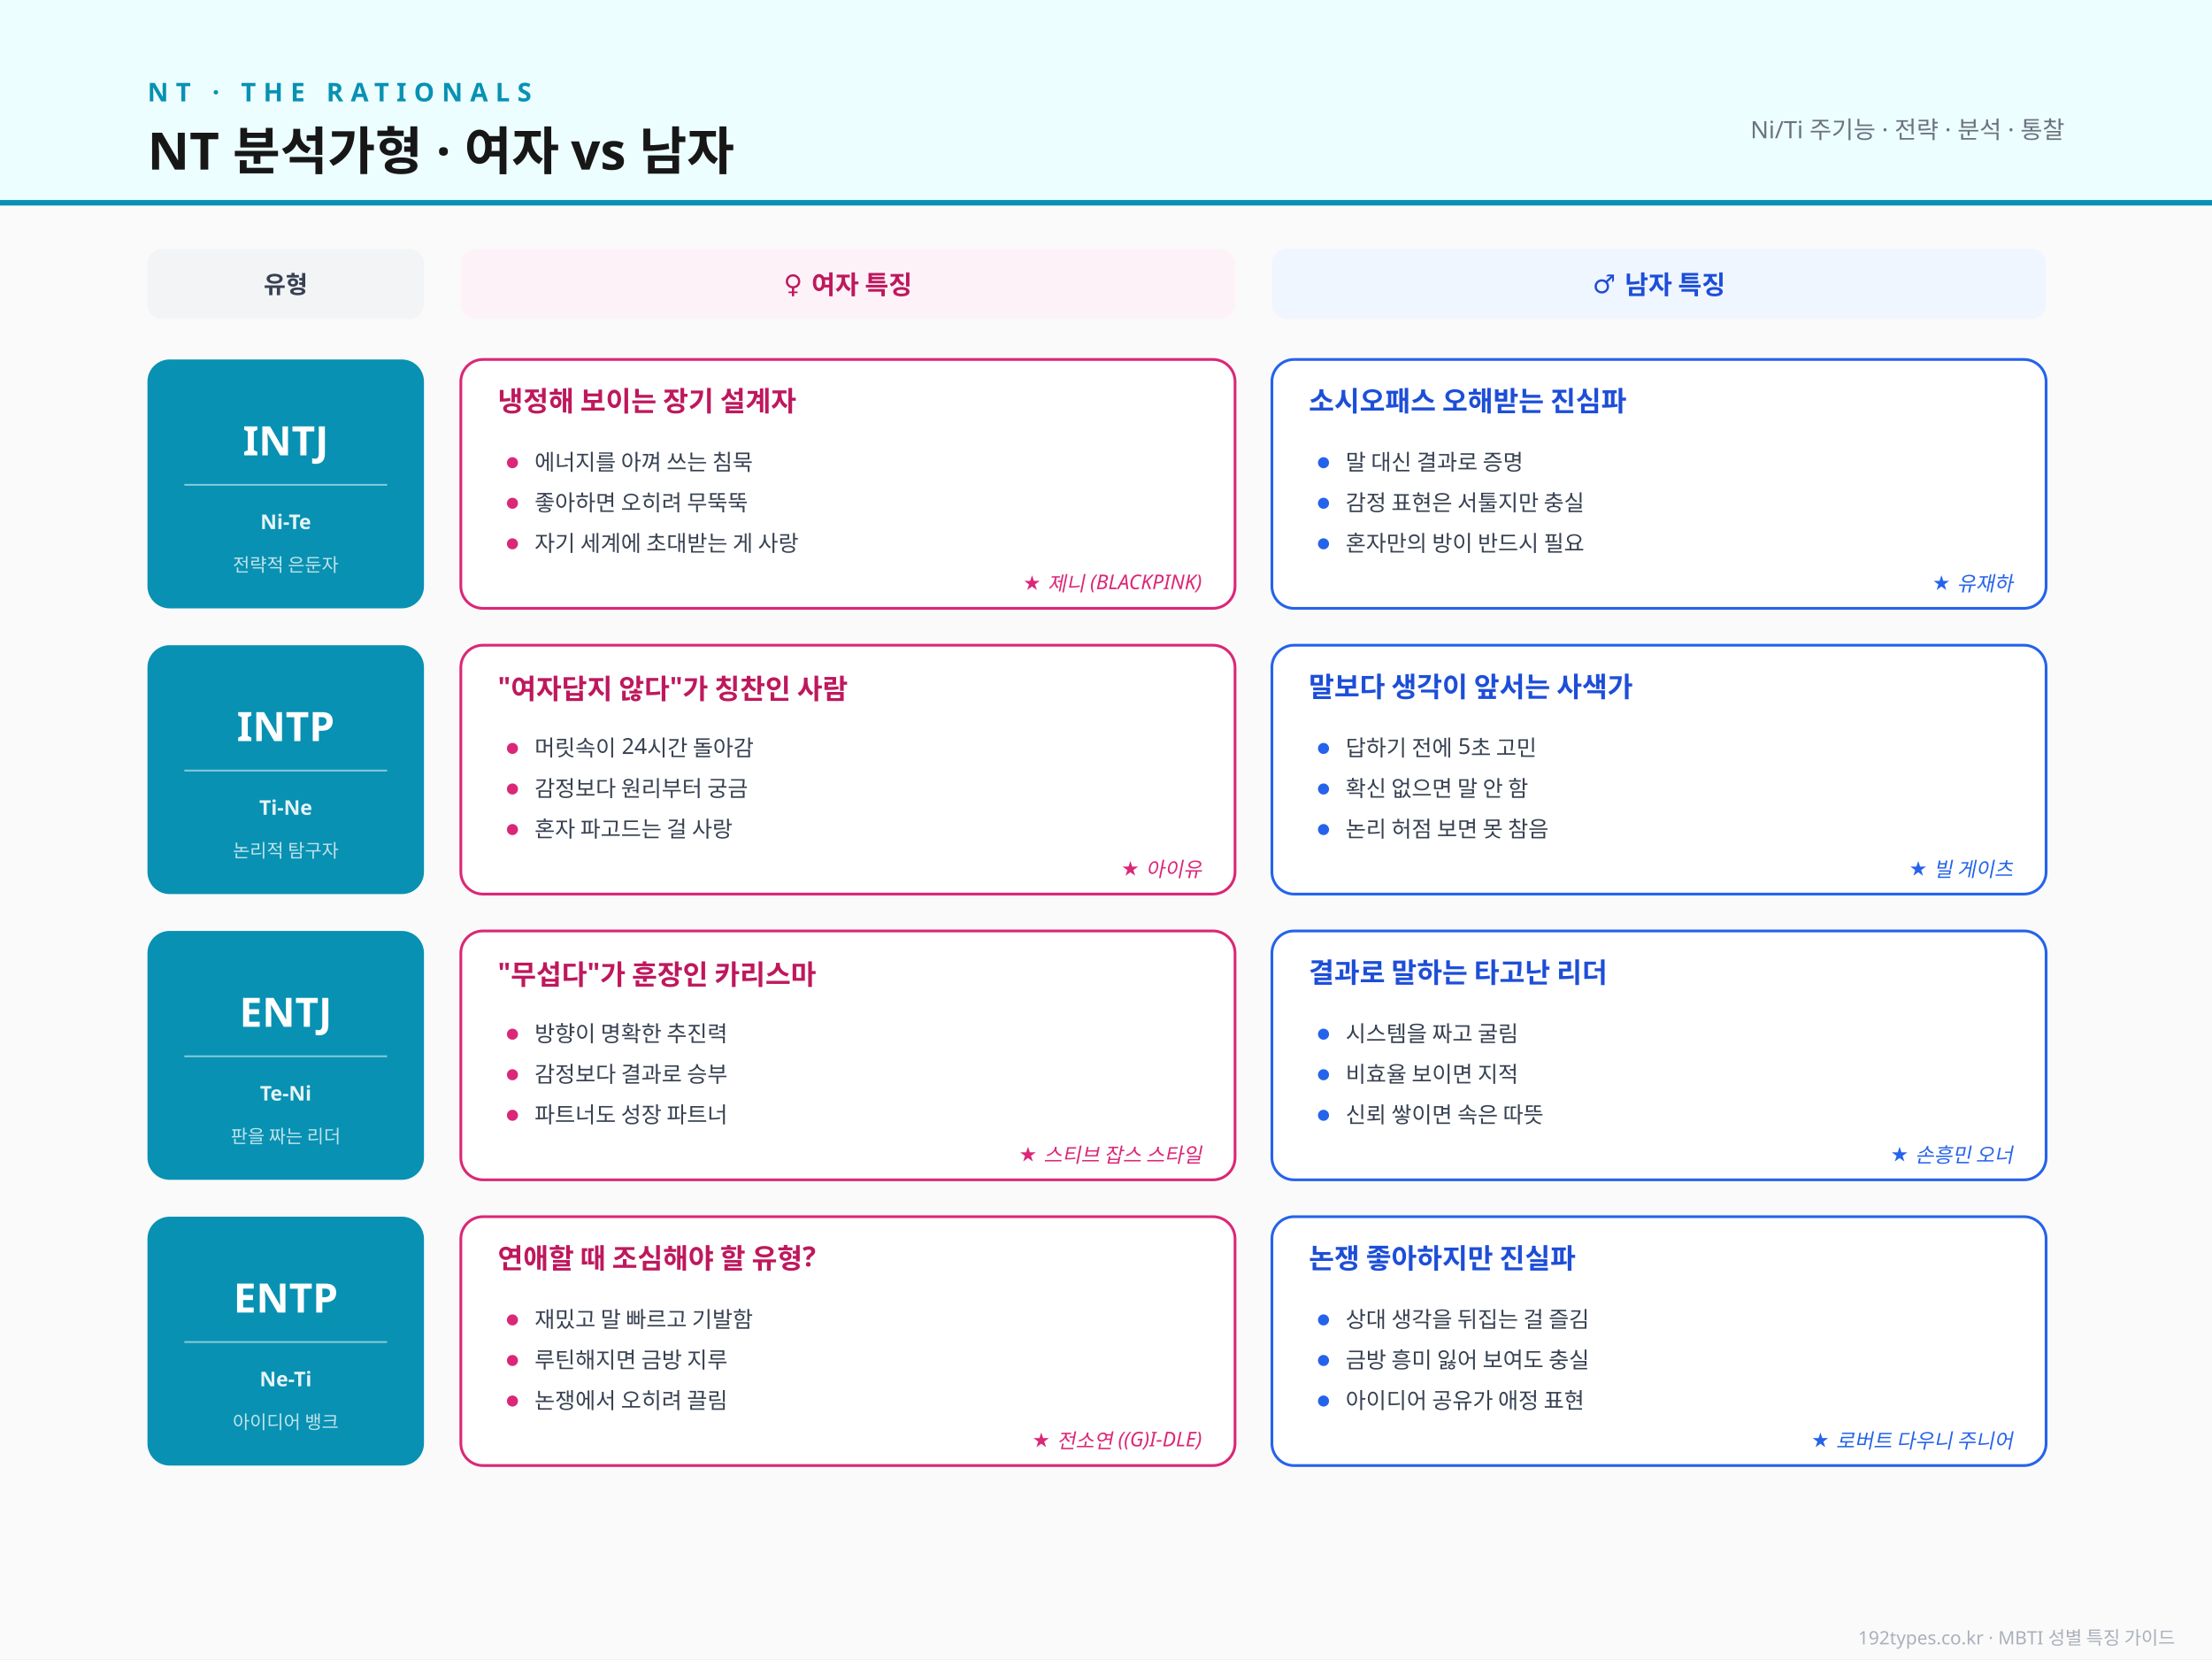
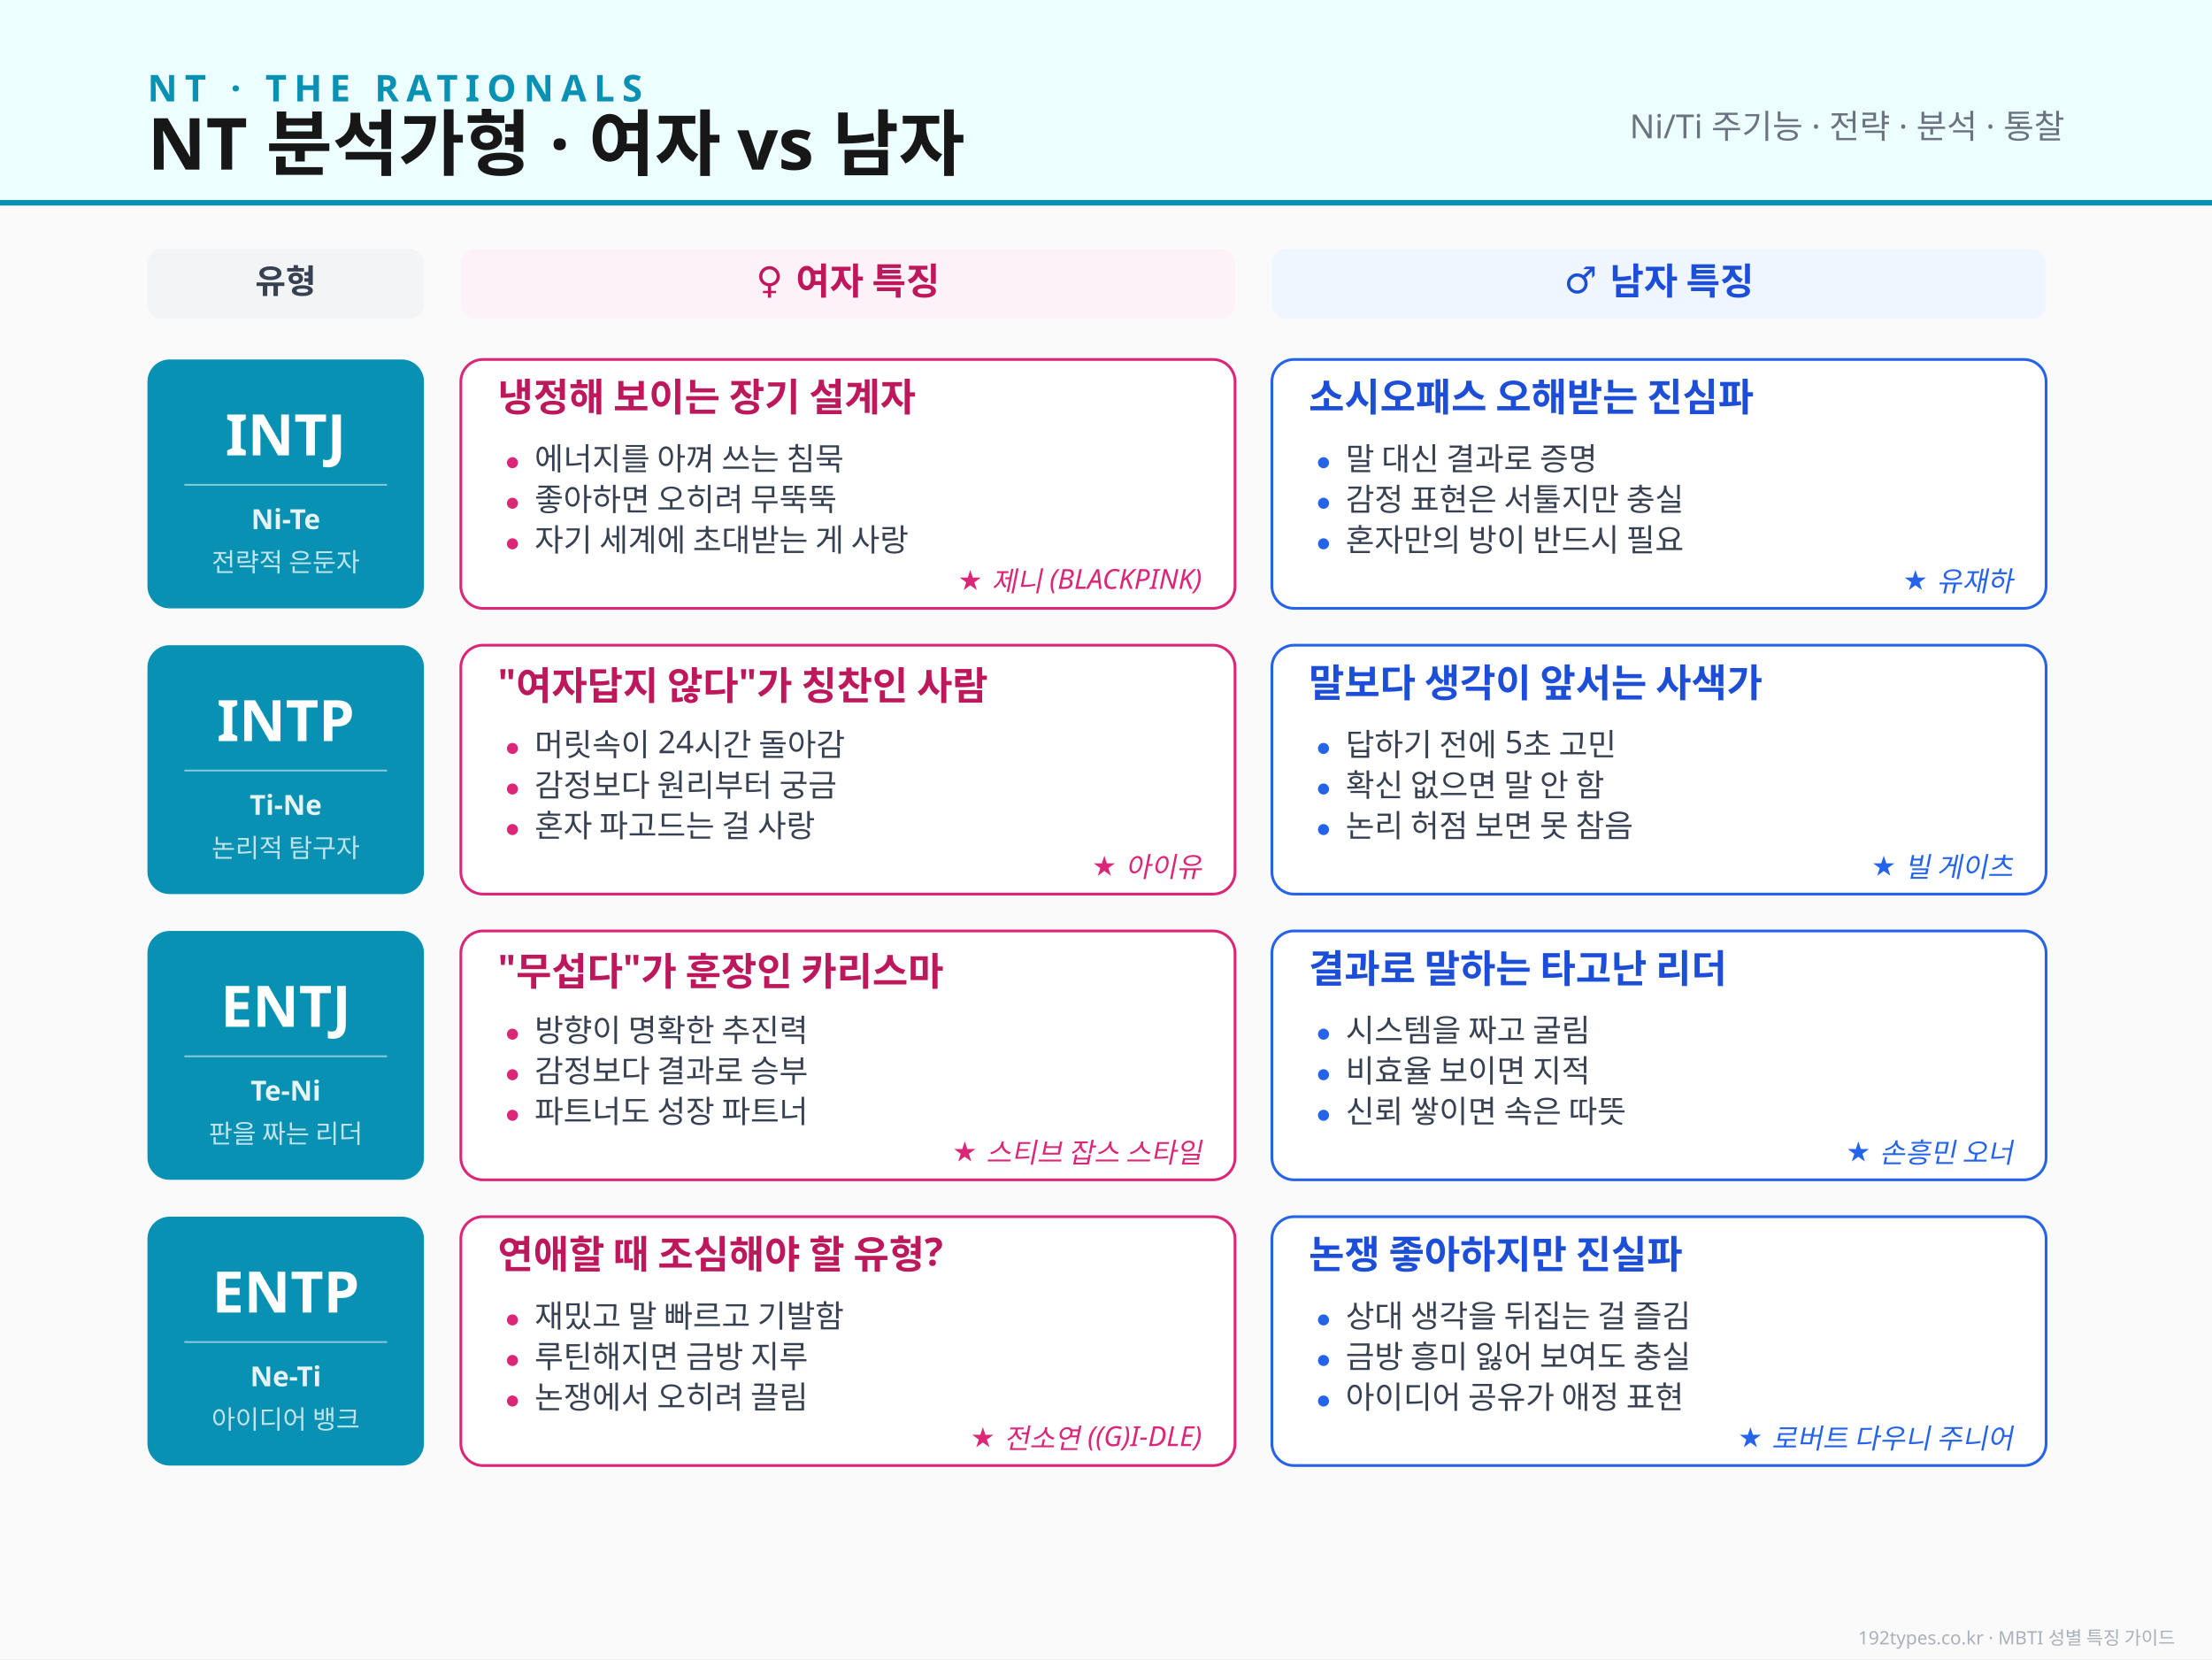
<svg xmlns="http://www.w3.org/2000/svg" viewBox="0 0 1200 900" width="1200" height="900" font-family="'Pretendard', 'Apple SD Gothic Neo', 'Noto Sans KR', system-ui, sans-serif">
  <rect width="1200" height="900" fill="#fafafa" />
  <rect x="0" y="0" width="1200" height="110" fill="#ecfeff" />
-   <text x="80" y="55" font-size="14" font-weight="700" fill="#0891b2" letter-spacing="4">NT · THE RATIONALS</text>
-   <text x="80" y="92" font-size="28" font-weight="800" fill="#171717">NT 분석가형 · 여자 vs 남자</text>
-   <text x="1120" y="75" text-anchor="end" font-size="13" font-weight="500" fill="#6b7280">Ni/Ti 주기능 · 전략 · 분석 · 통찰</text>
+   <text x="80" y="55" font-size="20" font-weight="700" fill="#0891b2" letter-spacing="4">NT · THE RATIONALS</text>
+   <text x="80" y="92" font-size="39" font-weight="800" fill="#171717">NT 분석가형 · 여자 vs 남자</text>
+   <text x="1120" y="75" text-anchor="end" font-size="18" font-weight="500" fill="#6b7280">Ni/Ti 주기능 · 전략 · 분석 · 통찰</text>
  <line x1="0" y1="110" x2="1200" y2="110" stroke="#0891b2" stroke-width="3" />
  <g transform="translate(0, 135)">
    <rect x="80" y="0" width="150" height="38" rx="8" fill="#f3f4f6" />
-     <text x="155" y="24" text-anchor="middle" font-size="13" font-weight="700" fill="#374151">유형</text>
+     <text x="155" y="24" text-anchor="middle" font-size="18" font-weight="700" fill="#374151">유형</text>
    <rect x="250" y="0" width="420" height="38" rx="8" fill="#fdf2f8" />
-     <text x="460" y="24" text-anchor="middle" font-size="14" font-weight="800" fill="#be185d">♀ 여자 특징</text>
+     <text x="460" y="24" text-anchor="middle" font-size="20" font-weight="800" fill="#be185d">♀ 여자 특징</text>
    <rect x="690" y="0" width="420" height="38" rx="8" fill="#eff6ff" />
-     <text x="900" y="24" text-anchor="middle" font-size="14" font-weight="800" fill="#1d4ed8">♂ 남자 특징</text>
+     <text x="900" y="24" text-anchor="middle" font-size="20" font-weight="800" fill="#1d4ed8">♂ 남자 특징</text>
    <rect x="80" y="60" width="150" height="135" rx="12" fill="#0891b2" />
-     <text x="155" y="112" text-anchor="middle" font-size="22" font-weight="800" fill="#fff">INTJ</text>
+     <text x="155" y="112" text-anchor="middle" font-size="31" font-weight="800" fill="#fff">INTJ</text>
    <line x1="100" y1="128" x2="210" y2="128" stroke="#fff" stroke-width="1" opacity="0.5" />
-     <text x="155" y="152" text-anchor="middle" font-size="11" font-weight="600" fill="#fff" opacity="0.9">Ni-Te</text>
-     <text x="155" y="175" text-anchor="middle" font-size="10" font-weight="500" fill="#fff" opacity="0.75">전략적 은둔자</text>
+     <text x="155" y="152" text-anchor="middle" font-size="15" font-weight="600" fill="#fff" opacity="0.9">Ni-Te</text>
+     <text x="155" y="175" text-anchor="middle" font-size="14" font-weight="500" fill="#fff" opacity="0.75">전략적 은둔자</text>
    <rect x="250" y="60" width="420" height="135" rx="12" fill="#fff" stroke="#db2777" stroke-width="1.5" />
-     <text x="270" y="88" font-size="15" font-weight="800" fill="#be185d">냉정해 보이는 장기 설계자</text>
+     <text x="270" y="88" font-size="21" font-weight="800" fill="#be185d">냉정해 보이는 장기 설계자</text>
    <circle cx="278" cy="116" r="3" fill="#db2777" />
-     <text x="290" y="120" font-size="12" fill="#374151">에너지를 아껴 쓰는 침묵</text>
+     <text x="290" y="120" font-size="17" fill="#374151">에너지를 아껴 쓰는 침묵</text>
    <circle cx="278" cy="138" r="3" fill="#db2777" />
-     <text x="290" y="142" font-size="12" fill="#374151">좋아하면 오히려 무뚝뚝</text>
+     <text x="290" y="142" font-size="17" fill="#374151">좋아하면 오히려 무뚝뚝</text>
    <circle cx="278" cy="160" r="3" fill="#db2777" />
-     <text x="290" y="164" font-size="12" fill="#374151">자기 세계에 초대받는 게 사랑</text>
-     <text x="652" y="185" text-anchor="end" font-size="11" font-style="italic" fill="#db2777">★ 제니 (BLACKPINK)</text>
+     <text x="290" y="164" font-size="17" fill="#374151">자기 세계에 초대받는 게 사랑</text>
+     <text x="652" y="185" text-anchor="end" font-size="15" font-style="italic" fill="#db2777">★ 제니 (BLACKPINK)</text>
    <rect x="690" y="60" width="420" height="135" rx="12" fill="#fff" stroke="#2563eb" stroke-width="1.5" />
-     <text x="710" y="88" font-size="15" font-weight="800" fill="#1d4ed8">소시오패스 오해받는 진심파</text>
+     <text x="710" y="88" font-size="21" font-weight="800" fill="#1d4ed8">소시오패스 오해받는 진심파</text>
    <circle cx="718" cy="116" r="3" fill="#2563eb" />
-     <text x="730" y="120" font-size="12" fill="#374151">말 대신 결과로 증명</text>
+     <text x="730" y="120" font-size="17" fill="#374151">말 대신 결과로 증명</text>
    <circle cx="718" cy="138" r="3" fill="#2563eb" />
-     <text x="730" y="142" font-size="12" fill="#374151">감정 표현은 서툴지만 충실</text>
+     <text x="730" y="142" font-size="17" fill="#374151">감정 표현은 서툴지만 충실</text>
    <circle cx="718" cy="160" r="3" fill="#2563eb" />
-     <text x="730" y="164" font-size="12" fill="#374151">혼자만의 방이 반드시 필요</text>
-     <text x="1092" y="185" text-anchor="end" font-size="11" font-style="italic" fill="#2563eb">★ 유재하</text>
+     <text x="730" y="164" font-size="17" fill="#374151">혼자만의 방이 반드시 필요</text>
+     <text x="1092" y="185" text-anchor="end" font-size="15" font-style="italic" fill="#2563eb">★ 유재하</text>
    <rect x="80" y="215" width="150" height="135" rx="12" fill="#0891b2" />
-     <text x="155" y="267" text-anchor="middle" font-size="22" font-weight="800" fill="#fff">INTP</text>
+     <text x="155" y="267" text-anchor="middle" font-size="31" font-weight="800" fill="#fff">INTP</text>
    <line x1="100" y1="283" x2="210" y2="283" stroke="#fff" stroke-width="1" opacity="0.5" />
-     <text x="155" y="307" text-anchor="middle" font-size="11" font-weight="600" fill="#fff" opacity="0.9">Ti-Ne</text>
-     <text x="155" y="330" text-anchor="middle" font-size="10" font-weight="500" fill="#fff" opacity="0.75">논리적 탐구자</text>
+     <text x="155" y="307" text-anchor="middle" font-size="15" font-weight="600" fill="#fff" opacity="0.9">Ti-Ne</text>
+     <text x="155" y="330" text-anchor="middle" font-size="14" font-weight="500" fill="#fff" opacity="0.75">논리적 탐구자</text>
    <rect x="250" y="215" width="420" height="135" rx="12" fill="#fff" stroke="#db2777" stroke-width="1.5" />
-     <text x="270" y="243" font-size="15" font-weight="800" fill="#be185d">"여자답지 않다"가 칭찬인 사람</text>
+     <text x="270" y="243" font-size="21" font-weight="800" fill="#be185d">"여자답지 않다"가 칭찬인 사람</text>
    <circle cx="278" cy="271" r="3" fill="#db2777" />
-     <text x="290" y="275" font-size="12" fill="#374151">머릿속이 24시간 돌아감</text>
+     <text x="290" y="275" font-size="17" fill="#374151">머릿속이 24시간 돌아감</text>
    <circle cx="278" cy="293" r="3" fill="#db2777" />
-     <text x="290" y="297" font-size="12" fill="#374151">감정보다 원리부터 궁금</text>
+     <text x="290" y="297" font-size="17" fill="#374151">감정보다 원리부터 궁금</text>
    <circle cx="278" cy="315" r="3" fill="#db2777" />
-     <text x="290" y="319" font-size="12" fill="#374151">혼자 파고드는 걸 사랑</text>
-     <text x="652" y="340" text-anchor="end" font-size="11" font-style="italic" fill="#db2777">★ 아이유</text>
+     <text x="290" y="319" font-size="17" fill="#374151">혼자 파고드는 걸 사랑</text>
+     <text x="652" y="340" text-anchor="end" font-size="15" font-style="italic" fill="#db2777">★ 아이유</text>
    <rect x="690" y="215" width="420" height="135" rx="12" fill="#fff" stroke="#2563eb" stroke-width="1.5" />
-     <text x="710" y="243" font-size="15" font-weight="800" fill="#1d4ed8">말보다 생각이 앞서는 사색가</text>
+     <text x="710" y="243" font-size="21" font-weight="800" fill="#1d4ed8">말보다 생각이 앞서는 사색가</text>
    <circle cx="718" cy="271" r="3" fill="#2563eb" />
-     <text x="730" y="275" font-size="12" fill="#374151">답하기 전에 5초 고민</text>
+     <text x="730" y="275" font-size="17" fill="#374151">답하기 전에 5초 고민</text>
    <circle cx="718" cy="293" r="3" fill="#2563eb" />
-     <text x="730" y="297" font-size="12" fill="#374151">확신 없으면 말 안 함</text>
+     <text x="730" y="297" font-size="17" fill="#374151">확신 없으면 말 안 함</text>
    <circle cx="718" cy="315" r="3" fill="#2563eb" />
-     <text x="730" y="319" font-size="12" fill="#374151">논리 허점 보면 못 참음</text>
-     <text x="1092" y="340" text-anchor="end" font-size="11" font-style="italic" fill="#2563eb">★ 빌 게이츠</text>
+     <text x="730" y="319" font-size="17" fill="#374151">논리 허점 보면 못 참음</text>
+     <text x="1092" y="340" text-anchor="end" font-size="15" font-style="italic" fill="#2563eb">★ 빌 게이츠</text>
    <rect x="80" y="370" width="150" height="135" rx="12" fill="#0891b2" />
-     <text x="155" y="422" text-anchor="middle" font-size="22" font-weight="800" fill="#fff">ENTJ</text>
+     <text x="155" y="422" text-anchor="middle" font-size="31" font-weight="800" fill="#fff">ENTJ</text>
    <line x1="100" y1="438" x2="210" y2="438" stroke="#fff" stroke-width="1" opacity="0.5" />
-     <text x="155" y="462" text-anchor="middle" font-size="11" font-weight="600" fill="#fff" opacity="0.9">Te-Ni</text>
-     <text x="155" y="485" text-anchor="middle" font-size="10" font-weight="500" fill="#fff" opacity="0.75">판을 짜는 리더</text>
+     <text x="155" y="462" text-anchor="middle" font-size="15" font-weight="600" fill="#fff" opacity="0.9">Te-Ni</text>
+     <text x="155" y="485" text-anchor="middle" font-size="14" font-weight="500" fill="#fff" opacity="0.75">판을 짜는 리더</text>
    <rect x="250" y="370" width="420" height="135" rx="12" fill="#fff" stroke="#db2777" stroke-width="1.5" />
-     <text x="270" y="398" font-size="15" font-weight="800" fill="#be185d">"무섭다"가 훈장인 카리스마</text>
+     <text x="270" y="398" font-size="21" font-weight="800" fill="#be185d">"무섭다"가 훈장인 카리스마</text>
    <circle cx="278" cy="426" r="3" fill="#db2777" />
-     <text x="290" y="430" font-size="12" fill="#374151">방향이 명확한 추진력</text>
+     <text x="290" y="430" font-size="17" fill="#374151">방향이 명확한 추진력</text>
    <circle cx="278" cy="448" r="3" fill="#db2777" />
-     <text x="290" y="452" font-size="12" fill="#374151">감정보다 결과로 승부</text>
+     <text x="290" y="452" font-size="17" fill="#374151">감정보다 결과로 승부</text>
    <circle cx="278" cy="470" r="3" fill="#db2777" />
-     <text x="290" y="474" font-size="12" fill="#374151">파트너도 성장 파트너</text>
-     <text x="652" y="495" text-anchor="end" font-size="11" font-style="italic" fill="#db2777">★ 스티브 잡스 스타일</text>
+     <text x="290" y="474" font-size="17" fill="#374151">파트너도 성장 파트너</text>
+     <text x="652" y="495" text-anchor="end" font-size="15" font-style="italic" fill="#db2777">★ 스티브 잡스 스타일</text>
    <rect x="690" y="370" width="420" height="135" rx="12" fill="#fff" stroke="#2563eb" stroke-width="1.5" />
-     <text x="710" y="398" font-size="15" font-weight="800" fill="#1d4ed8">결과로 말하는 타고난 리더</text>
+     <text x="710" y="398" font-size="21" font-weight="800" fill="#1d4ed8">결과로 말하는 타고난 리더</text>
    <circle cx="718" cy="426" r="3" fill="#2563eb" />
-     <text x="730" y="430" font-size="12" fill="#374151">시스템을 짜고 굴림</text>
+     <text x="730" y="430" font-size="17" fill="#374151">시스템을 짜고 굴림</text>
    <circle cx="718" cy="448" r="3" fill="#2563eb" />
-     <text x="730" y="452" font-size="12" fill="#374151">비효율 보이면 지적</text>
+     <text x="730" y="452" font-size="17" fill="#374151">비효율 보이면 지적</text>
    <circle cx="718" cy="470" r="3" fill="#2563eb" />
-     <text x="730" y="474" font-size="12" fill="#374151">신뢰 쌓이면 속은 따뜻</text>
-     <text x="1092" y="495" text-anchor="end" font-size="11" font-style="italic" fill="#2563eb">★ 손흥민 오너</text>
+     <text x="730" y="474" font-size="17" fill="#374151">신뢰 쌓이면 속은 따뜻</text>
+     <text x="1092" y="495" text-anchor="end" font-size="15" font-style="italic" fill="#2563eb">★ 손흥민 오너</text>
    <rect x="80" y="525" width="150" height="135" rx="12" fill="#0891b2" />
-     <text x="155" y="577" text-anchor="middle" font-size="22" font-weight="800" fill="#fff">ENTP</text>
+     <text x="155" y="577" text-anchor="middle" font-size="31" font-weight="800" fill="#fff">ENTP</text>
    <line x1="100" y1="593" x2="210" y2="593" stroke="#fff" stroke-width="1" opacity="0.5" />
-     <text x="155" y="617" text-anchor="middle" font-size="11" font-weight="600" fill="#fff" opacity="0.9">Ne-Ti</text>
-     <text x="155" y="640" text-anchor="middle" font-size="10" font-weight="500" fill="#fff" opacity="0.75">아이디어 뱅크</text>
+     <text x="155" y="617" text-anchor="middle" font-size="15" font-weight="600" fill="#fff" opacity="0.9">Ne-Ti</text>
+     <text x="155" y="640" text-anchor="middle" font-size="14" font-weight="500" fill="#fff" opacity="0.75">아이디어 뱅크</text>
    <rect x="250" y="525" width="420" height="135" rx="12" fill="#fff" stroke="#db2777" stroke-width="1.5" />
-     <text x="270" y="553" font-size="15" font-weight="800" fill="#be185d">연애할 때 조심해야 할 유형?</text>
+     <text x="270" y="553" font-size="21" font-weight="800" fill="#be185d">연애할 때 조심해야 할 유형?</text>
    <circle cx="278" cy="581" r="3" fill="#db2777" />
-     <text x="290" y="585" font-size="12" fill="#374151">재밌고 말 빠르고 기발함</text>
+     <text x="290" y="585" font-size="17" fill="#374151">재밌고 말 빠르고 기발함</text>
    <circle cx="278" cy="603" r="3" fill="#db2777" />
-     <text x="290" y="607" font-size="12" fill="#374151">루틴해지면 금방 지루</text>
+     <text x="290" y="607" font-size="17" fill="#374151">루틴해지면 금방 지루</text>
    <circle cx="278" cy="625" r="3" fill="#db2777" />
-     <text x="290" y="629" font-size="12" fill="#374151">논쟁에서 오히려 끌림</text>
-     <text x="652" y="650" text-anchor="end" font-size="11" font-style="italic" fill="#db2777">★ 전소연 ((G)I-DLE)</text>
+     <text x="290" y="629" font-size="17" fill="#374151">논쟁에서 오히려 끌림</text>
+     <text x="652" y="650" text-anchor="end" font-size="15" font-style="italic" fill="#db2777">★ 전소연 ((G)I-DLE)</text>
    <rect x="690" y="525" width="420" height="135" rx="12" fill="#fff" stroke="#2563eb" stroke-width="1.5" />
-     <text x="710" y="553" font-size="15" font-weight="800" fill="#1d4ed8">논쟁 좋아하지만 진실파</text>
+     <text x="710" y="553" font-size="21" font-weight="800" fill="#1d4ed8">논쟁 좋아하지만 진실파</text>
    <circle cx="718" cy="581" r="3" fill="#2563eb" />
-     <text x="730" y="585" font-size="12" fill="#374151">상대 생각을 뒤집는 걸 즐김</text>
+     <text x="730" y="585" font-size="17" fill="#374151">상대 생각을 뒤집는 걸 즐김</text>
    <circle cx="718" cy="603" r="3" fill="#2563eb" />
-     <text x="730" y="607" font-size="12" fill="#374151">금방 흥미 잃어 보여도 충실</text>
+     <text x="730" y="607" font-size="17" fill="#374151">금방 흥미 잃어 보여도 충실</text>
    <circle cx="718" cy="625" r="3" fill="#2563eb" />
-     <text x="730" y="629" font-size="12" fill="#374151">아이디어 공유가 애정 표현</text>
-     <text x="1092" y="650" text-anchor="end" font-size="11" font-style="italic" fill="#2563eb">★ 로버트 다우니 주니어</text>
+     <text x="730" y="629" font-size="17" fill="#374151">아이디어 공유가 애정 표현</text>
+     <text x="1092" y="650" text-anchor="end" font-size="15" font-style="italic" fill="#2563eb">★ 로버트 다우니 주니어</text>
  </g>
  <text x="1180" y="892" text-anchor="end" font-size="10" font-weight="500" fill="#9ca3af" opacity="0.85">192types.co.kr · MBTI 성별 특징 가이드</text>
</svg>
